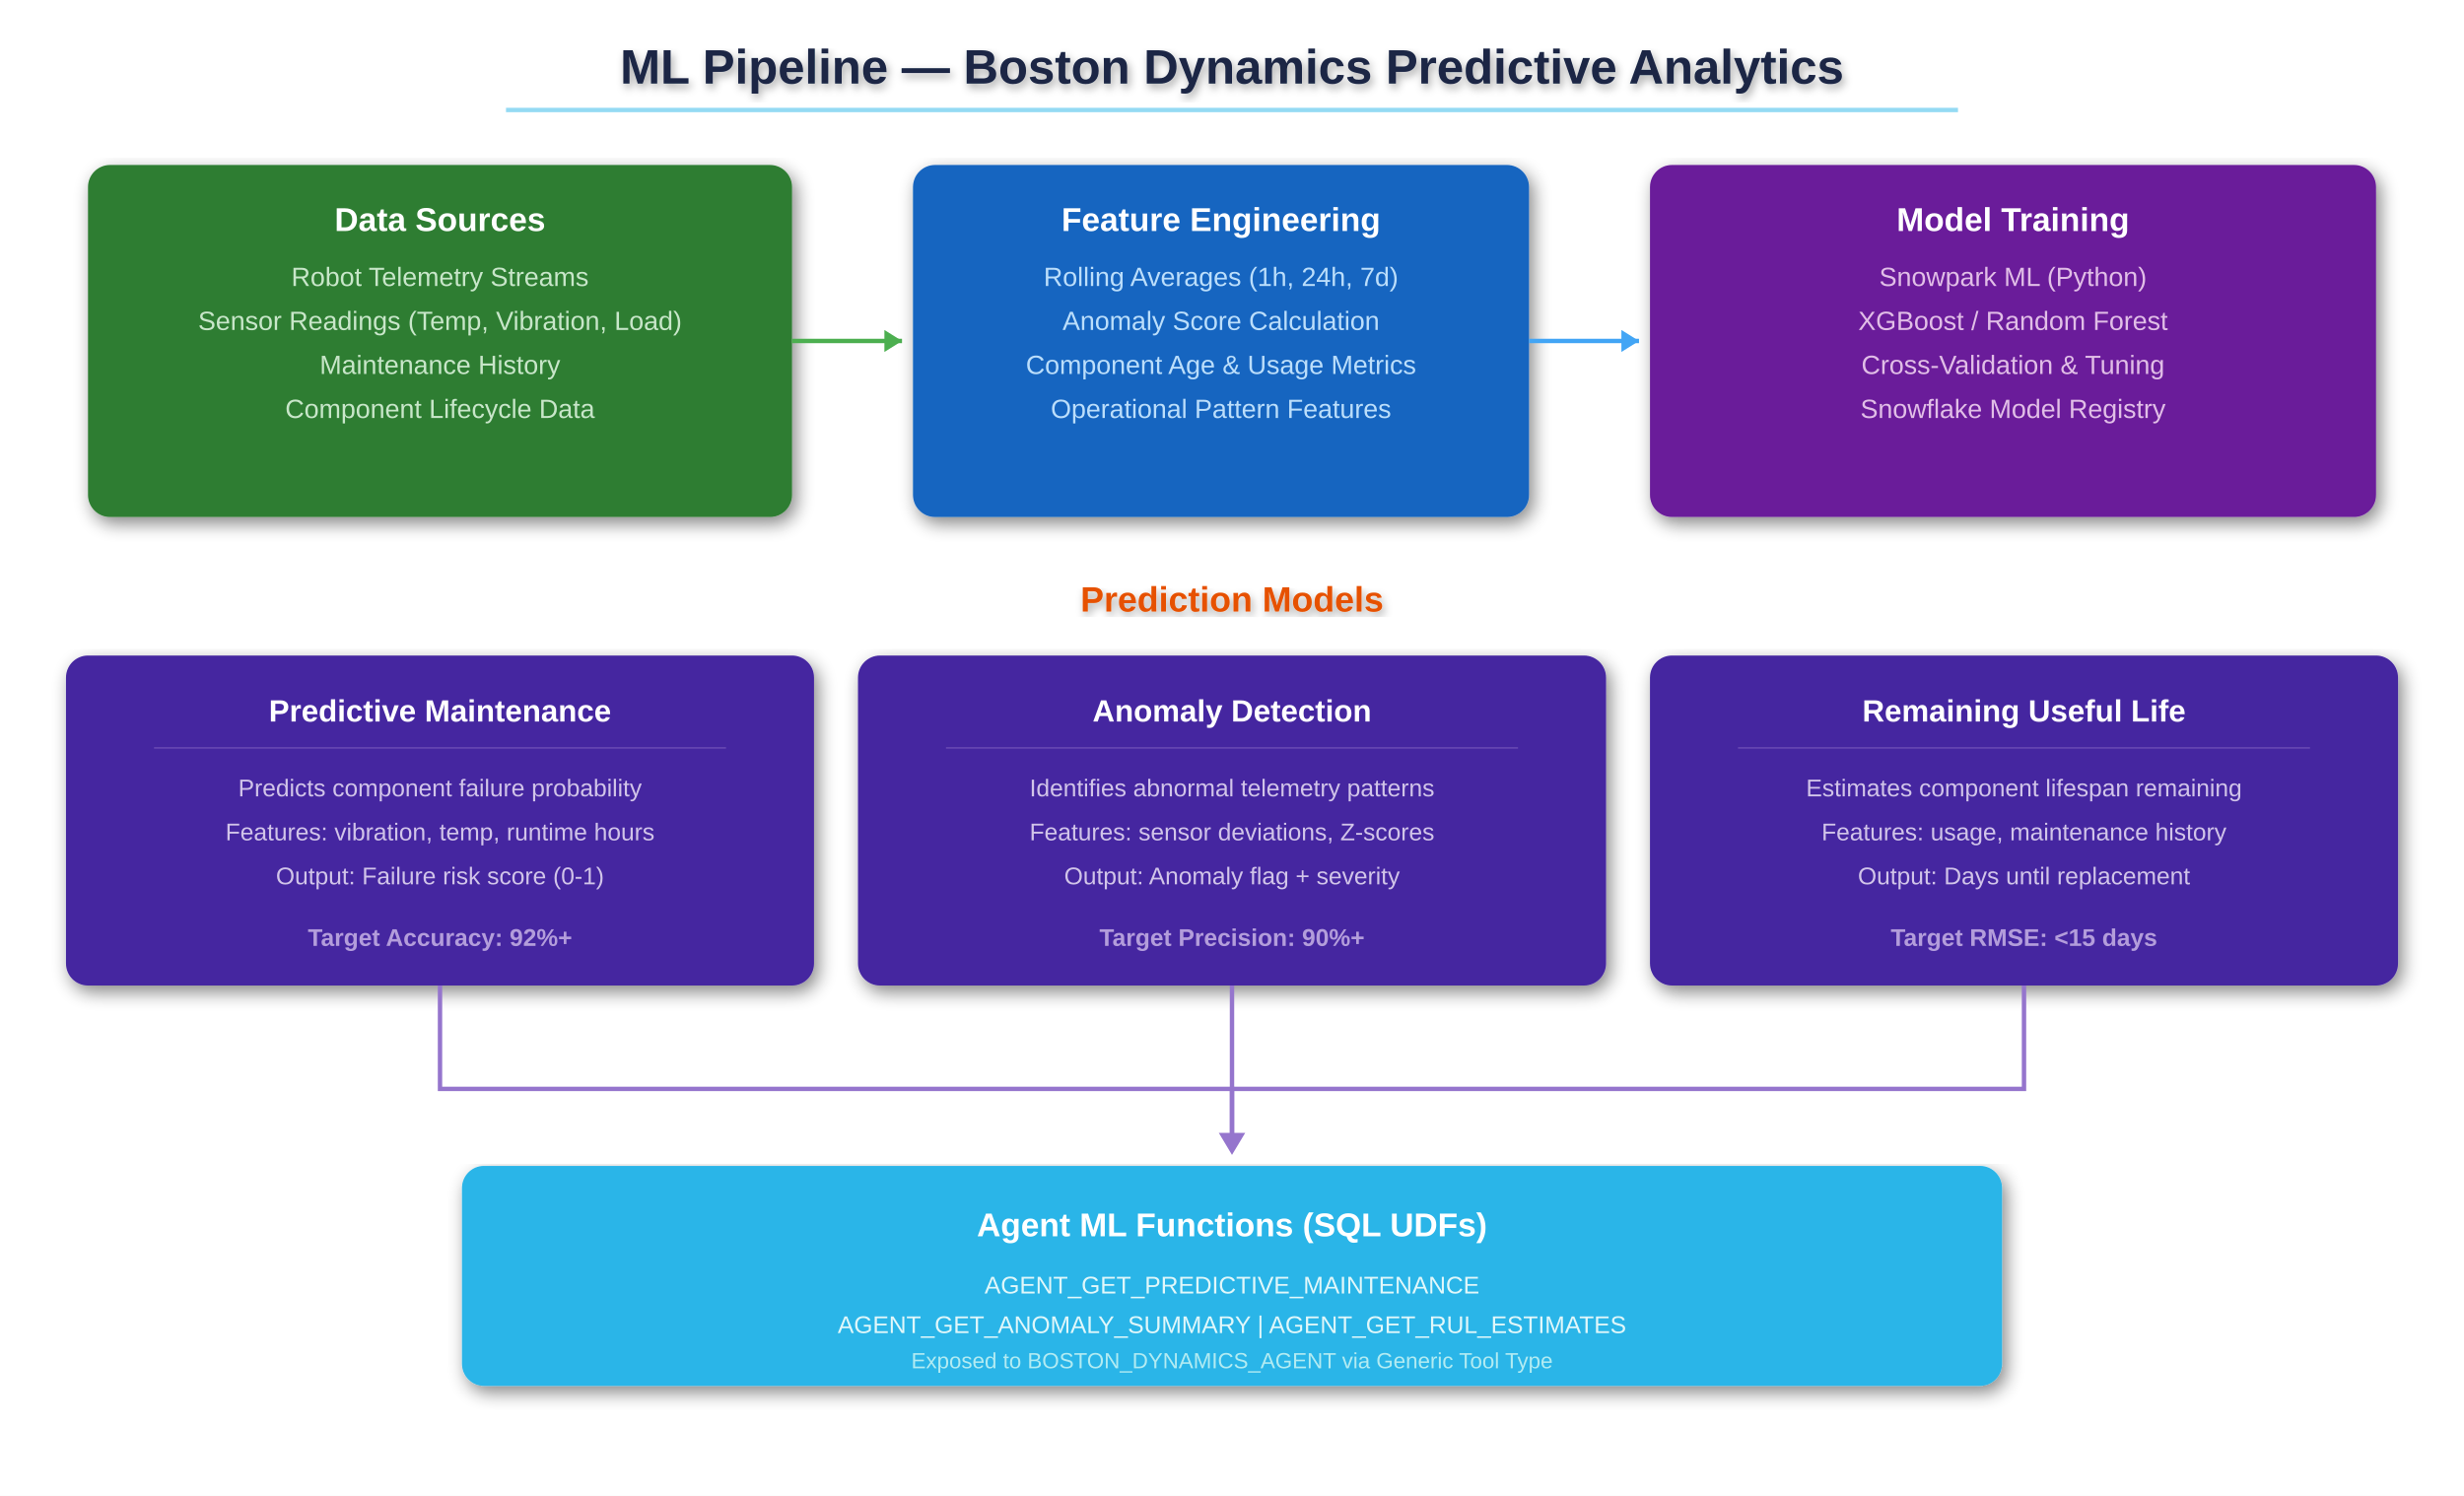
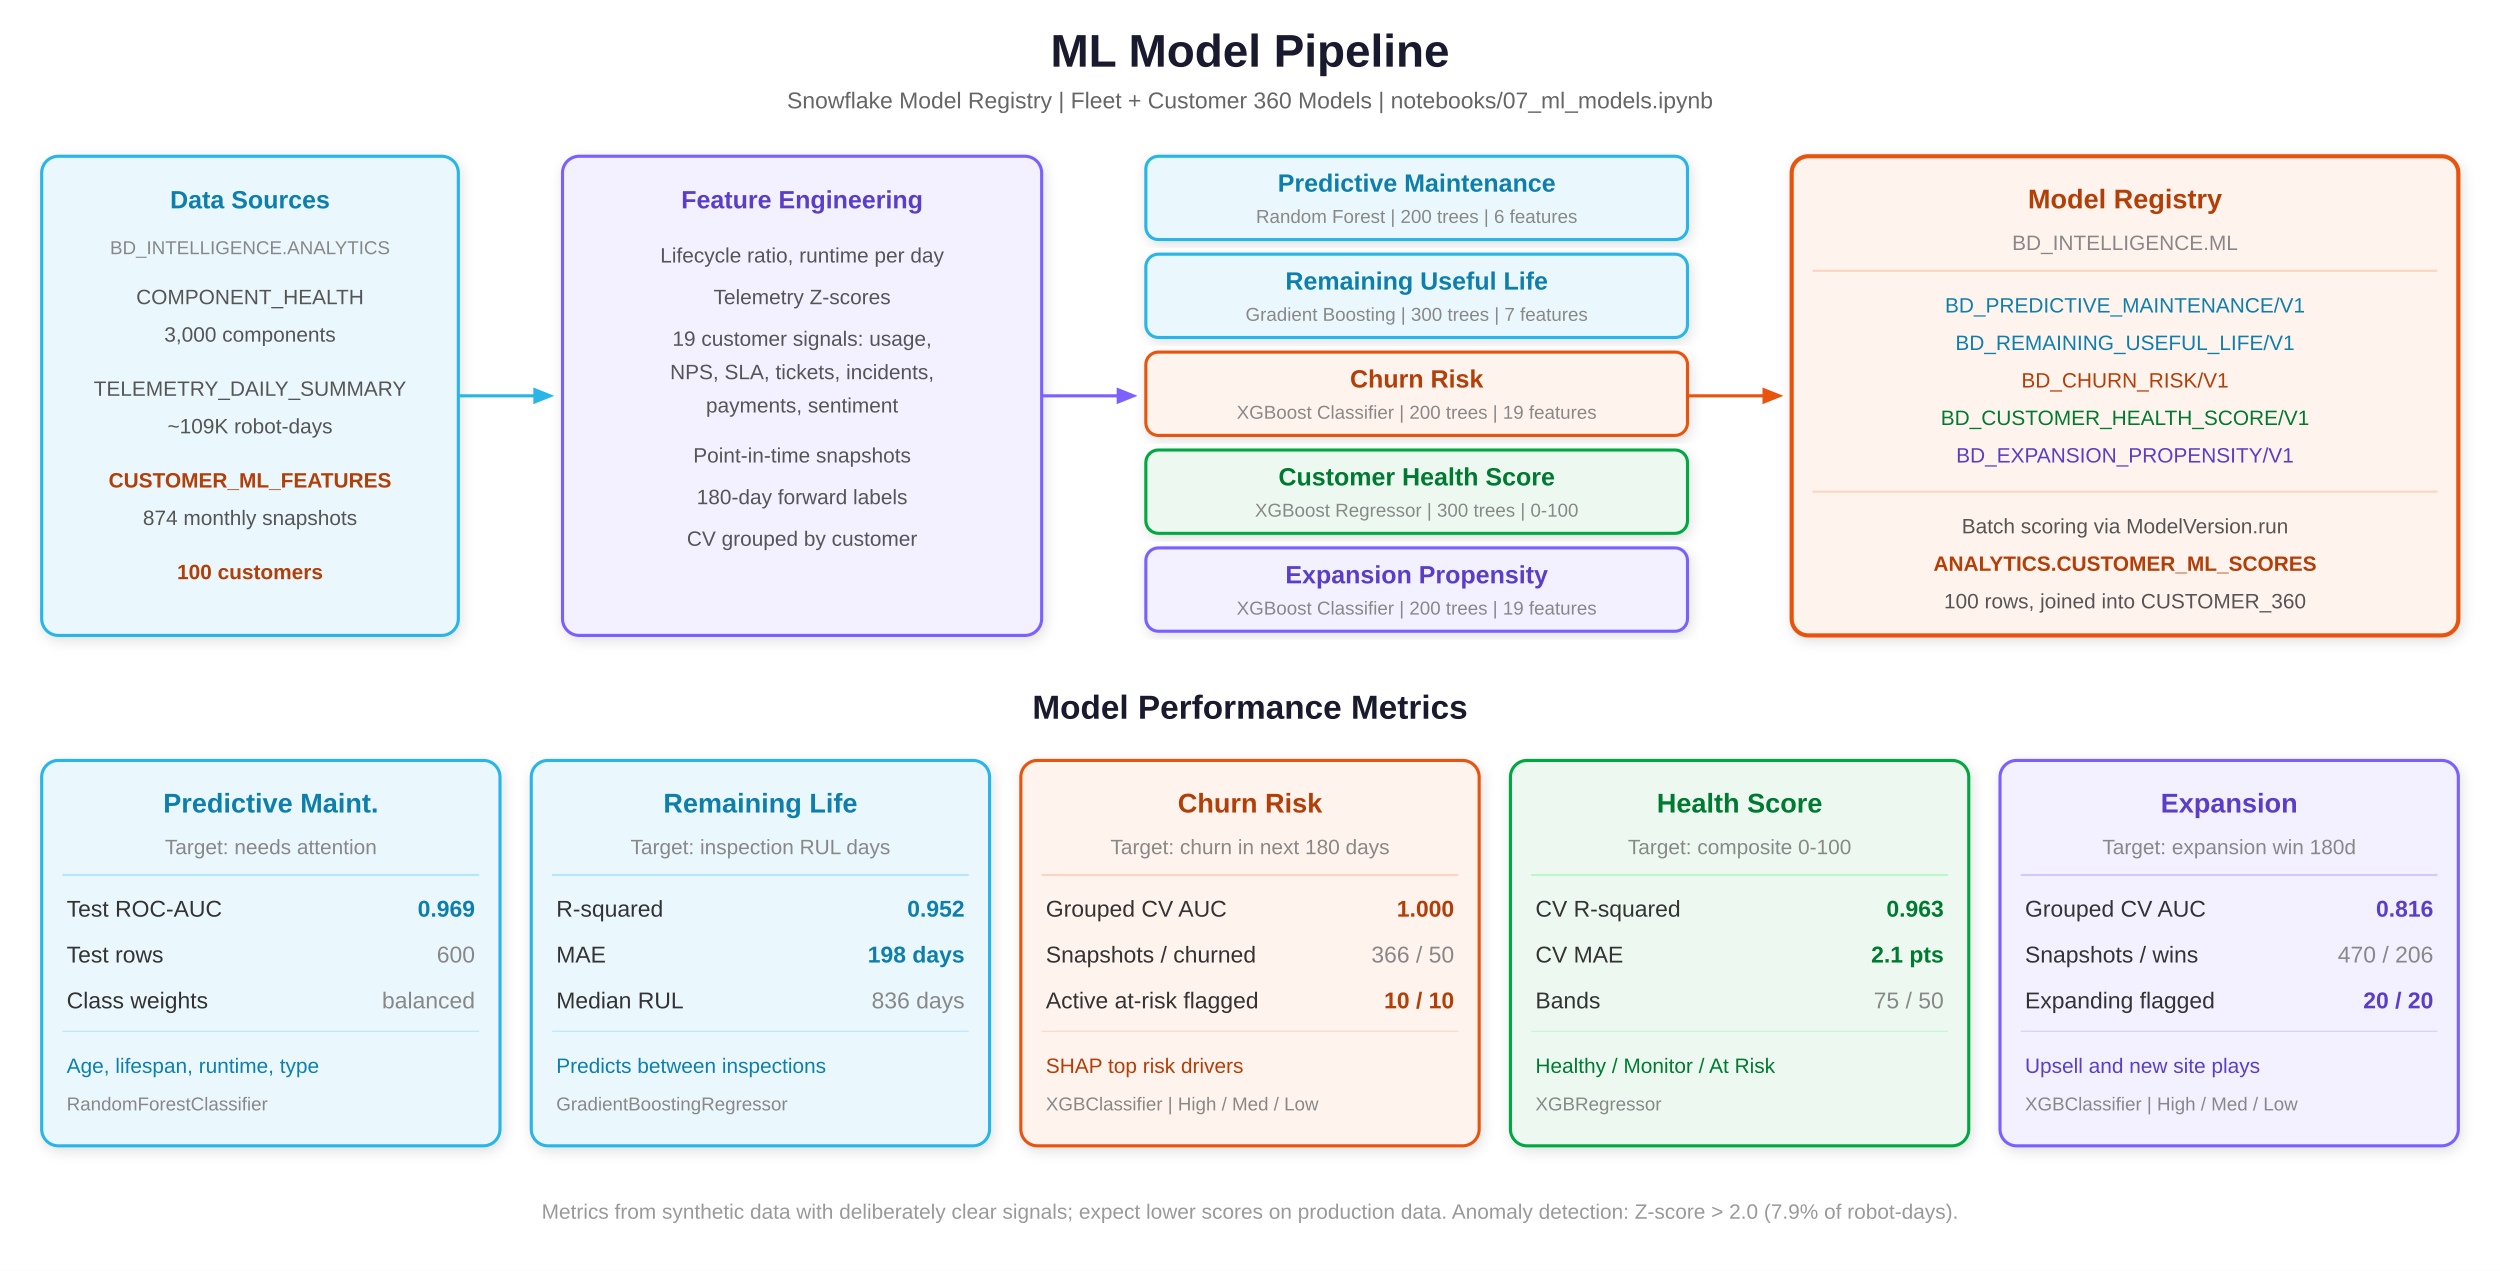
- <svg xmlns="http://www.w3.org/2000/svg" viewBox="0 0 1120 680" font-family="Segoe UI, Arial, sans-serif">
+ <svg xmlns="http://www.w3.org/2000/svg" viewBox="0 0 1200 610" font-family="Segoe UI, Arial, sans-serif">
  <defs>
-     <filter id="sh" x="-4%" y="-4%" width="110%" height="115%">
-       <feDropShadow dx="2" dy="3" stdDeviation="4" flood-color="#000" flood-opacity="0.48" />
-     </filter>
-     <filter id="textSh" x="-5%" y="-10%" width="115%" height="130%">
-       <feDropShadow dx="1" dy="2" stdDeviation="2" flood-color="#000" flood-opacity="0.35" />
+     <filter id="sh">
+       <feDropShadow dx="1" dy="2" stdDeviation="3" flood-color="#000" flood-opacity="0.12" />
    </filter>
  </defs>
-   <rect width="1120" height="680" fill="#FFFFFF" />
-   <text x="560" y="38" text-anchor="middle" fill="#1A2744" font-size="22" font-weight="bold" filter="url(#textSh)">ML Pipeline — Boston Dynamics Predictive Analytics</text>
-   <line x1="230" y1="50" x2="890" y2="50" stroke="#29B5E8" stroke-width="2" opacity="0.5" />
-   <rect x="40" y="75" width="320" height="160" rx="10" fill="#2E7D32" filter="url(#sh)" />
-   <text x="200" y="105" text-anchor="middle" fill="white" font-size="15" font-weight="bold">Data Sources</text>
-   <text x="200" y="130" text-anchor="middle" fill="#C8E6C9" font-size="12">Robot Telemetry Streams</text>
-   <text x="200" y="150" text-anchor="middle" fill="#C8E6C9" font-size="12">Sensor Readings (Temp, Vibration, Load)</text>
-   <text x="200" y="170" text-anchor="middle" fill="#C8E6C9" font-size="12">Maintenance History</text>
-   <text x="200" y="190" text-anchor="middle" fill="#C8E6C9" font-size="12">Component Lifecycle Data</text>
-   <path d="M360,155 L410,155" stroke="#4CAF50" stroke-width="2" />
-   <polygon points="410,155 402,150 402,160" fill="#4CAF50" />
-   <rect x="415" y="75" width="280" height="160" rx="10" fill="#1565C0" filter="url(#sh)" />
-   <text x="555" y="105" text-anchor="middle" fill="white" font-size="15" font-weight="bold">Feature Engineering</text>
-   <text x="555" y="130" text-anchor="middle" fill="#BBDEFB" font-size="12">Rolling Averages (1h, 24h, 7d)</text>
-   <text x="555" y="150" text-anchor="middle" fill="#BBDEFB" font-size="12">Anomaly Score Calculation</text>
-   <text x="555" y="170" text-anchor="middle" fill="#BBDEFB" font-size="12">Component Age &amp; Usage Metrics</text>
-   <text x="555" y="190" text-anchor="middle" fill="#BBDEFB" font-size="12">Operational Pattern Features</text>
-   <path d="M695,155 L745,155" stroke="#42A5F5" stroke-width="2" />
-   <polygon points="745,155 737,150 737,160" fill="#42A5F5" />
-   <rect x="750" y="75" width="330" height="160" rx="10" fill="#6A1B9A" filter="url(#sh)" />
-   <text x="915" y="105" text-anchor="middle" fill="white" font-size="15" font-weight="bold">Model Training</text>
-   <text x="915" y="130" text-anchor="middle" fill="#E1BEE7" font-size="12">Snowpark ML (Python)</text>
-   <text x="915" y="150" text-anchor="middle" fill="#E1BEE7" font-size="12">XGBoost / Random Forest</text>
-   <text x="915" y="170" text-anchor="middle" fill="#E1BEE7" font-size="12">Cross-Validation &amp; Tuning</text>
-   <text x="915" y="190" text-anchor="middle" fill="#E1BEE7" font-size="12">Snowflake Model Registry</text>
-   <text x="560" y="278" text-anchor="middle" fill="#E65100" font-size="16" font-weight="bold" filter="url(#textSh)">Prediction Models</text>
-   <rect x="30" y="298" width="340" height="150" rx="10" fill="#4527A0" filter="url(#sh)" />
-   <text x="200" y="328" text-anchor="middle" fill="white" font-size="14" font-weight="bold">Predictive Maintenance</text>
-   <line x1="70" y1="340" x2="330" y2="340" stroke="#9575CD" stroke-width="0.5" opacity="0.6" />
-   <text x="200" y="362" text-anchor="middle" fill="#D1C4E9" font-size="11">Predicts component failure probability</text>
-   <text x="200" y="382" text-anchor="middle" fill="#D1C4E9" font-size="11">Features: vibration, temp, runtime hours</text>
-   <text x="200" y="402" text-anchor="middle" fill="#D1C4E9" font-size="11">Output: Failure risk score (0-1)</text>
-   <text x="200" y="430" text-anchor="middle" fill="#B39DDB" font-size="11" font-weight="bold">Target Accuracy: 92%+</text>
-   <rect x="390" y="298" width="340" height="150" rx="10" fill="#4527A0" filter="url(#sh)" />
-   <text x="560" y="328" text-anchor="middle" fill="white" font-size="14" font-weight="bold">Anomaly Detection</text>
-   <line x1="430" y1="340" x2="690" y2="340" stroke="#9575CD" stroke-width="0.5" opacity="0.6" />
-   <text x="560" y="362" text-anchor="middle" fill="#D1C4E9" font-size="11">Identifies abnormal telemetry patterns</text>
-   <text x="560" y="382" text-anchor="middle" fill="#D1C4E9" font-size="11">Features: sensor deviations, Z-scores</text>
-   <text x="560" y="402" text-anchor="middle" fill="#D1C4E9" font-size="11">Output: Anomaly flag + severity</text>
-   <text x="560" y="430" text-anchor="middle" fill="#B39DDB" font-size="11" font-weight="bold">Target Precision: 90%+</text>
-   <rect x="750" y="298" width="340" height="150" rx="10" fill="#4527A0" filter="url(#sh)" />
-   <text x="920" y="328" text-anchor="middle" fill="white" font-size="14" font-weight="bold">Remaining Useful Life</text>
-   <line x1="790" y1="340" x2="1050" y2="340" stroke="#9575CD" stroke-width="0.5" opacity="0.6" />
-   <text x="920" y="362" text-anchor="middle" fill="#D1C4E9" font-size="11">Estimates component lifespan remaining</text>
-   <text x="920" y="382" text-anchor="middle" fill="#D1C4E9" font-size="11">Features: usage, maintenance history</text>
-   <text x="920" y="402" text-anchor="middle" fill="#D1C4E9" font-size="11">Output: Days until replacement</text>
-   <text x="920" y="430" text-anchor="middle" fill="#B39DDB" font-size="11" font-weight="bold">Target RMSE: &lt;15 days</text>
-   <path d="M200,448 L200,495 L560,495 L560,520" stroke="#9575CD" stroke-width="2" fill="none" />
-   <path d="M560,448 L560,520" stroke="#9575CD" stroke-width="2" fill="none" />
-   <path d="M920,448 L920,495 L560,495" stroke="#9575CD" stroke-width="2" fill="none" />
-   <polygon points="560,525 554,515 566,515" fill="#9575CD" />
-   <rect x="210" y="530" width="700" height="100" rx="10" fill="#29B5E8" filter="url(#sh)" />
-   <text x="560" y="562" text-anchor="middle" fill="white" font-size="15" font-weight="bold">Agent ML Functions (SQL UDFs)</text>
-   <text x="560" y="588" text-anchor="middle" fill="#E0F7FA" font-size="11">AGENT_GET_PREDICTIVE_MAINTENANCE</text>
-   <text x="560" y="606" text-anchor="middle" fill="#E0F7FA" font-size="11">AGENT_GET_ANOMALY_SUMMARY | AGENT_GET_RUL_ESTIMATES</text>
-   <text x="560" y="622" text-anchor="middle" fill="#B2EBF2" font-size="10">Exposed to BOSTON_DYNAMICS_AGENT via Generic Tool Type</text>
+   <rect width="1200" height="610" fill="#ffffff" />
+   <text x="600" y="32" text-anchor="middle" fill="#1a1a2e" font-size="22" font-weight="bold">ML Model Pipeline</text>
+   <text x="600" y="52" text-anchor="middle" fill="#666" font-size="11">Snowflake Model Registry | Fleet + Customer 360 Models | notebooks/07_ml_models.ipynb</text>
+   <rect x="20" y="75" width="200" height="230" rx="8" fill="#eaf7fc" stroke="#29b5e8" stroke-width="1.5" filter="url(#sh)" />
+   <text x="120" y="100" text-anchor="middle" fill="#0e7fad" font-size="12" font-weight="bold">Data Sources</text>
+   <text x="120" y="122" text-anchor="middle" fill="#888" font-size="9">BD_INTELLIGENCE.ANALYTICS</text>
+   <text x="120" y="146" text-anchor="middle" fill="#555" font-size="10">COMPONENT_HEALTH</text>
+   <text x="120" y="164" text-anchor="middle" fill="#555" font-size="10">3,000 components</text>
+   <text x="120" y="190" text-anchor="middle" fill="#555" font-size="10">TELEMETRY_DAILY_SUMMARY</text>
+   <text x="120" y="208" text-anchor="middle" fill="#555" font-size="10">~109K robot-days</text>
+   <text x="120" y="234" text-anchor="middle" fill="#b33f08" font-size="10" font-weight="bold">CUSTOMER_ML_FEATURES</text>
+   <text x="120" y="252" text-anchor="middle" fill="#555" font-size="10">874 monthly snapshots</text>
+   <text x="120" y="278" text-anchor="middle" fill="#b33f08" font-size="10" font-weight="bold">100 customers</text>
+   <line x1="220" y1="190" x2="258" y2="190" stroke="#29b5e8" stroke-width="1.5" />
+   <polygon points="256,186 266,190 256,194" fill="#29b5e8" />
+   <rect x="270" y="75" width="230" height="230" rx="8" fill="#f3f0ff" stroke="#7b61ff" stroke-width="1.5" filter="url(#sh)" />
+   <text x="385" y="100" text-anchor="middle" fill="#5a3ec8" font-size="12" font-weight="bold">Feature Engineering</text>
+   <text x="385" y="126" text-anchor="middle" fill="#555" font-size="10">Lifecycle ratio, runtime per day</text>
+   <text x="385" y="146" text-anchor="middle" fill="#555" font-size="10">Telemetry Z-scores</text>
+   <text x="385" y="166" text-anchor="middle" fill="#555" font-size="10">19 customer signals: usage,</text>
+   <text x="385" y="182" text-anchor="middle" fill="#555" font-size="10">NPS, SLA, tickets, incidents,</text>
+   <text x="385" y="198" text-anchor="middle" fill="#555" font-size="10">payments, sentiment</text>
+   <text x="385" y="222" text-anchor="middle" fill="#555" font-size="10">Point-in-time snapshots</text>
+   <text x="385" y="242" text-anchor="middle" fill="#555" font-size="10">180-day forward labels</text>
+   <text x="385" y="262" text-anchor="middle" fill="#555" font-size="10">CV grouped by customer</text>
+   <line x1="500" y1="190" x2="538" y2="190" stroke="#7b61ff" stroke-width="1.5" />
+   <polygon points="536,186 546,190 536,194" fill="#7b61ff" />
+   <rect x="550" y="75" width="260" height="40" rx="6" fill="#eaf7fc" stroke="#29b5e8" stroke-width="1.5" filter="url(#sh)" />
+   <text x="680" y="92" text-anchor="middle" fill="#0e7fad" font-size="12" font-weight="bold">Predictive Maintenance</text>
+   <text x="680" y="107" text-anchor="middle" fill="#888" font-size="9">Random Forest | 200 trees | 6 features</text>
+   <rect x="550" y="122" width="260" height="40" rx="6" fill="#eaf7fc" stroke="#29b5e8" stroke-width="1.5" filter="url(#sh)" />
+   <text x="680" y="139" text-anchor="middle" fill="#0e7fad" font-size="12" font-weight="bold">Remaining Useful Life</text>
+   <text x="680" y="154" text-anchor="middle" fill="#888" font-size="9">Gradient Boosting | 300 trees | 7 features</text>
+   <rect x="550" y="169" width="260" height="40" rx="6" fill="#fff3ed" stroke="#e8530e" stroke-width="1.5" filter="url(#sh)" />
+   <text x="680" y="186" text-anchor="middle" fill="#b33f08" font-size="12" font-weight="bold">Churn Risk</text>
+   <text x="680" y="201" text-anchor="middle" fill="#888" font-size="9">XGBoost Classifier | 200 trees | 19 features</text>
+   <rect x="550" y="216" width="260" height="40" rx="6" fill="#edf9f0" stroke="#00a843" stroke-width="1.5" filter="url(#sh)" />
+   <text x="680" y="233" text-anchor="middle" fill="#007a31" font-size="12" font-weight="bold">Customer Health Score</text>
+   <text x="680" y="248" text-anchor="middle" fill="#888" font-size="9">XGBoost Regressor | 300 trees | 0-100</text>
+   <rect x="550" y="263" width="260" height="40" rx="6" fill="#f3f0ff" stroke="#7b61ff" stroke-width="1.5" filter="url(#sh)" />
+   <text x="680" y="280" text-anchor="middle" fill="#5a3ec8" font-size="12" font-weight="bold">Expansion Propensity</text>
+   <text x="680" y="295" text-anchor="middle" fill="#888" font-size="9">XGBoost Classifier | 200 trees | 19 features</text>
+   <line x1="810" y1="190" x2="848" y2="190" stroke="#e8530e" stroke-width="1.5" />
+   <polygon points="846,186 856,190 846,194" fill="#e8530e" />
+   <rect x="860" y="75" width="320" height="230" rx="8" fill="#fff3ed" stroke="#e8530e" stroke-width="2" filter="url(#sh)" />
+   <text x="1020" y="100" text-anchor="middle" fill="#b33f08" font-size="13" font-weight="bold">Model Registry</text>
+   <text x="1020" y="120" text-anchor="middle" fill="#888" font-size="10">BD_INTELLIGENCE.ML</text>
+   <line x1="870" y1="130" x2="1170" y2="130" stroke="#ffd4bf" stroke-width="1" />
+   <text x="1020" y="150" text-anchor="middle" fill="#0e7fad" font-size="10">BD_PREDICTIVE_MAINTENANCE/V1</text>
+   <text x="1020" y="168" text-anchor="middle" fill="#0e7fad" font-size="10">BD_REMAINING_USEFUL_LIFE/V1</text>
+   <text x="1020" y="186" text-anchor="middle" fill="#b33f08" font-size="10">BD_CHURN_RISK/V1</text>
+   <text x="1020" y="204" text-anchor="middle" fill="#007a31" font-size="10">BD_CUSTOMER_HEALTH_SCORE/V1</text>
+   <text x="1020" y="222" text-anchor="middle" fill="#5a3ec8" font-size="10">BD_EXPANSION_PROPENSITY/V1</text>
+   <line x1="870" y1="236" x2="1170" y2="236" stroke="#ffd4bf" stroke-width="1" />
+   <text x="1020" y="256" text-anchor="middle" fill="#555" font-size="10">Batch scoring via ModelVersion.run</text>
+   <text x="1020" y="274" text-anchor="middle" fill="#b33f08" font-size="10" font-weight="bold">ANALYTICS.CUSTOMER_ML_SCORES</text>
+   <text x="1020" y="292" text-anchor="middle" fill="#555" font-size="10">100 rows, joined into CUSTOMER_360</text>
+   <text x="600" y="345" text-anchor="middle" fill="#1a1a2e" font-size="16" font-weight="bold">Model Performance Metrics</text>
+   <rect x="20" y="365" width="220" height="185" rx="8" fill="#eaf7fc" stroke="#29b5e8" stroke-width="1.5" filter="url(#sh)" />
+   <text x="130" y="390" text-anchor="middle" fill="#0e7fad" font-size="13" font-weight="bold">Predictive Maint.</text>
+   <text x="130" y="410" text-anchor="middle" fill="#888" font-size="10">Target: needs attention</text>
+   <line x1="30" y1="420" x2="230" y2="420" stroke="#b3e5fc" stroke-width="1" />
+   <text x="32" y="440" fill="#333" font-size="11">Test ROC-AUC</text>
+   <text x="228" y="440" text-anchor="end" fill="#0e7fad" font-size="11" font-weight="bold">0.969</text>
+   <text x="32" y="462" fill="#333" font-size="11">Test rows</text>
+   <text x="228" y="462" text-anchor="end" fill="#888" font-size="11">600</text>
+   <text x="32" y="484" fill="#333" font-size="11">Class weights</text>
+   <text x="228" y="484" text-anchor="end" fill="#888" font-size="11">balanced</text>
+   <line x1="30" y1="495" x2="230" y2="495" stroke="#b3e5fc" stroke-width="0.5" />
+   <text x="32" y="515" fill="#0e7fad" font-size="10">Age, lifespan, runtime, type</text>
+   <text x="32" y="533" fill="#888" font-size="9">RandomForestClassifier</text>
+   <rect x="255" y="365" width="220" height="185" rx="8" fill="#eaf7fc" stroke="#29b5e8" stroke-width="1.5" filter="url(#sh)" />
+   <text x="365" y="390" text-anchor="middle" fill="#0e7fad" font-size="13" font-weight="bold">Remaining Life</text>
+   <text x="365" y="410" text-anchor="middle" fill="#888" font-size="10">Target: inspection RUL days</text>
+   <line x1="265" y1="420" x2="465" y2="420" stroke="#b3e5fc" stroke-width="1" />
+   <text x="267" y="440" fill="#333" font-size="11">R-squared</text>
+   <text x="463" y="440" text-anchor="end" fill="#0e7fad" font-size="11" font-weight="bold">0.952</text>
+   <text x="267" y="462" fill="#333" font-size="11">MAE</text>
+   <text x="463" y="462" text-anchor="end" fill="#0e7fad" font-size="11" font-weight="bold">198 days</text>
+   <text x="267" y="484" fill="#333" font-size="11">Median RUL</text>
+   <text x="463" y="484" text-anchor="end" fill="#888" font-size="11">836 days</text>
+   <line x1="265" y1="495" x2="465" y2="495" stroke="#b3e5fc" stroke-width="0.5" />
+   <text x="267" y="515" fill="#0e7fad" font-size="10">Predicts between inspections</text>
+   <text x="267" y="533" fill="#888" font-size="9">GradientBoostingRegressor</text>
+   <rect x="490" y="365" width="220" height="185" rx="8" fill="#fff3ed" stroke="#e8530e" stroke-width="1.5" filter="url(#sh)" />
+   <text x="600" y="390" text-anchor="middle" fill="#b33f08" font-size="13" font-weight="bold">Churn Risk</text>
+   <text x="600" y="410" text-anchor="middle" fill="#888" font-size="10">Target: churn in next 180 days</text>
+   <line x1="500" y1="420" x2="700" y2="420" stroke="#ffd4bf" stroke-width="1" />
+   <text x="502" y="440" fill="#333" font-size="11">Grouped CV AUC</text>
+   <text x="698" y="440" text-anchor="end" fill="#b33f08" font-size="11" font-weight="bold">1.000</text>
+   <text x="502" y="462" fill="#333" font-size="11">Snapshots / churned</text>
+   <text x="698" y="462" text-anchor="end" fill="#888" font-size="11">366 / 50</text>
+   <text x="502" y="484" fill="#333" font-size="11">Active at-risk flagged</text>
+   <text x="698" y="484" text-anchor="end" fill="#b33f08" font-size="11" font-weight="bold">10 / 10</text>
+   <line x1="500" y1="495" x2="700" y2="495" stroke="#ffd4bf" stroke-width="0.5" />
+   <text x="502" y="515" fill="#b33f08" font-size="10">SHAP top risk drivers</text>
+   <text x="502" y="533" fill="#888" font-size="9">XGBClassifier | High / Med / Low</text>
+   <rect x="725" y="365" width="220" height="185" rx="8" fill="#edf9f0" stroke="#00a843" stroke-width="1.5" filter="url(#sh)" />
+   <text x="835" y="390" text-anchor="middle" fill="#007a31" font-size="13" font-weight="bold">Health Score</text>
+   <text x="835" y="410" text-anchor="middle" fill="#888" font-size="10">Target: composite 0-100</text>
+   <line x1="735" y1="420" x2="935" y2="420" stroke="#b9f6ca" stroke-width="1" />
+   <text x="737" y="440" fill="#333" font-size="11">CV R-squared</text>
+   <text x="933" y="440" text-anchor="end" fill="#007a31" font-size="11" font-weight="bold">0.963</text>
+   <text x="737" y="462" fill="#333" font-size="11">CV MAE</text>
+   <text x="933" y="462" text-anchor="end" fill="#007a31" font-size="11" font-weight="bold">2.1 pts</text>
+   <text x="737" y="484" fill="#333" font-size="11">Bands</text>
+   <text x="933" y="484" text-anchor="end" fill="#888" font-size="11">75 / 50</text>
+   <line x1="735" y1="495" x2="935" y2="495" stroke="#b9f6ca" stroke-width="0.5" />
+   <text x="737" y="515" fill="#007a31" font-size="10">Healthy / Monitor / At Risk</text>
+   <text x="737" y="533" fill="#888" font-size="9">XGBRegressor</text>
+   <rect x="960" y="365" width="220" height="185" rx="8" fill="#f3f0ff" stroke="#7b61ff" stroke-width="1.5" filter="url(#sh)" />
+   <text x="1070" y="390" text-anchor="middle" fill="#5a3ec8" font-size="13" font-weight="bold">Expansion</text>
+   <text x="1070" y="410" text-anchor="middle" fill="#888" font-size="10">Target: expansion win 180d</text>
+   <line x1="970" y1="420" x2="1170" y2="420" stroke="#d4c8ff" stroke-width="1" />
+   <text x="972" y="440" fill="#333" font-size="11">Grouped CV AUC</text>
+   <text x="1168" y="440" text-anchor="end" fill="#5a3ec8" font-size="11" font-weight="bold">0.816</text>
+   <text x="972" y="462" fill="#333" font-size="11">Snapshots / wins</text>
+   <text x="1168" y="462" text-anchor="end" fill="#888" font-size="11">470 / 206</text>
+   <text x="972" y="484" fill="#333" font-size="11">Expanding flagged</text>
+   <text x="1168" y="484" text-anchor="end" fill="#5a3ec8" font-size="11" font-weight="bold">20 / 20</text>
+   <line x1="970" y1="495" x2="1170" y2="495" stroke="#d4c8ff" stroke-width="0.5" />
+   <text x="972" y="515" fill="#5a3ec8" font-size="10">Upsell and new site plays</text>
+   <text x="972" y="533" fill="#888" font-size="9">XGBClassifier | High / Med / Low</text>
+   <text x="600" y="585" text-anchor="middle" fill="#999" font-size="10">Metrics from synthetic data with deliberately clear signals; expect lower scores on production data. Anomaly detection: Z-score &gt; 2.0 (7.9% of robot-days).</text>
</svg>
